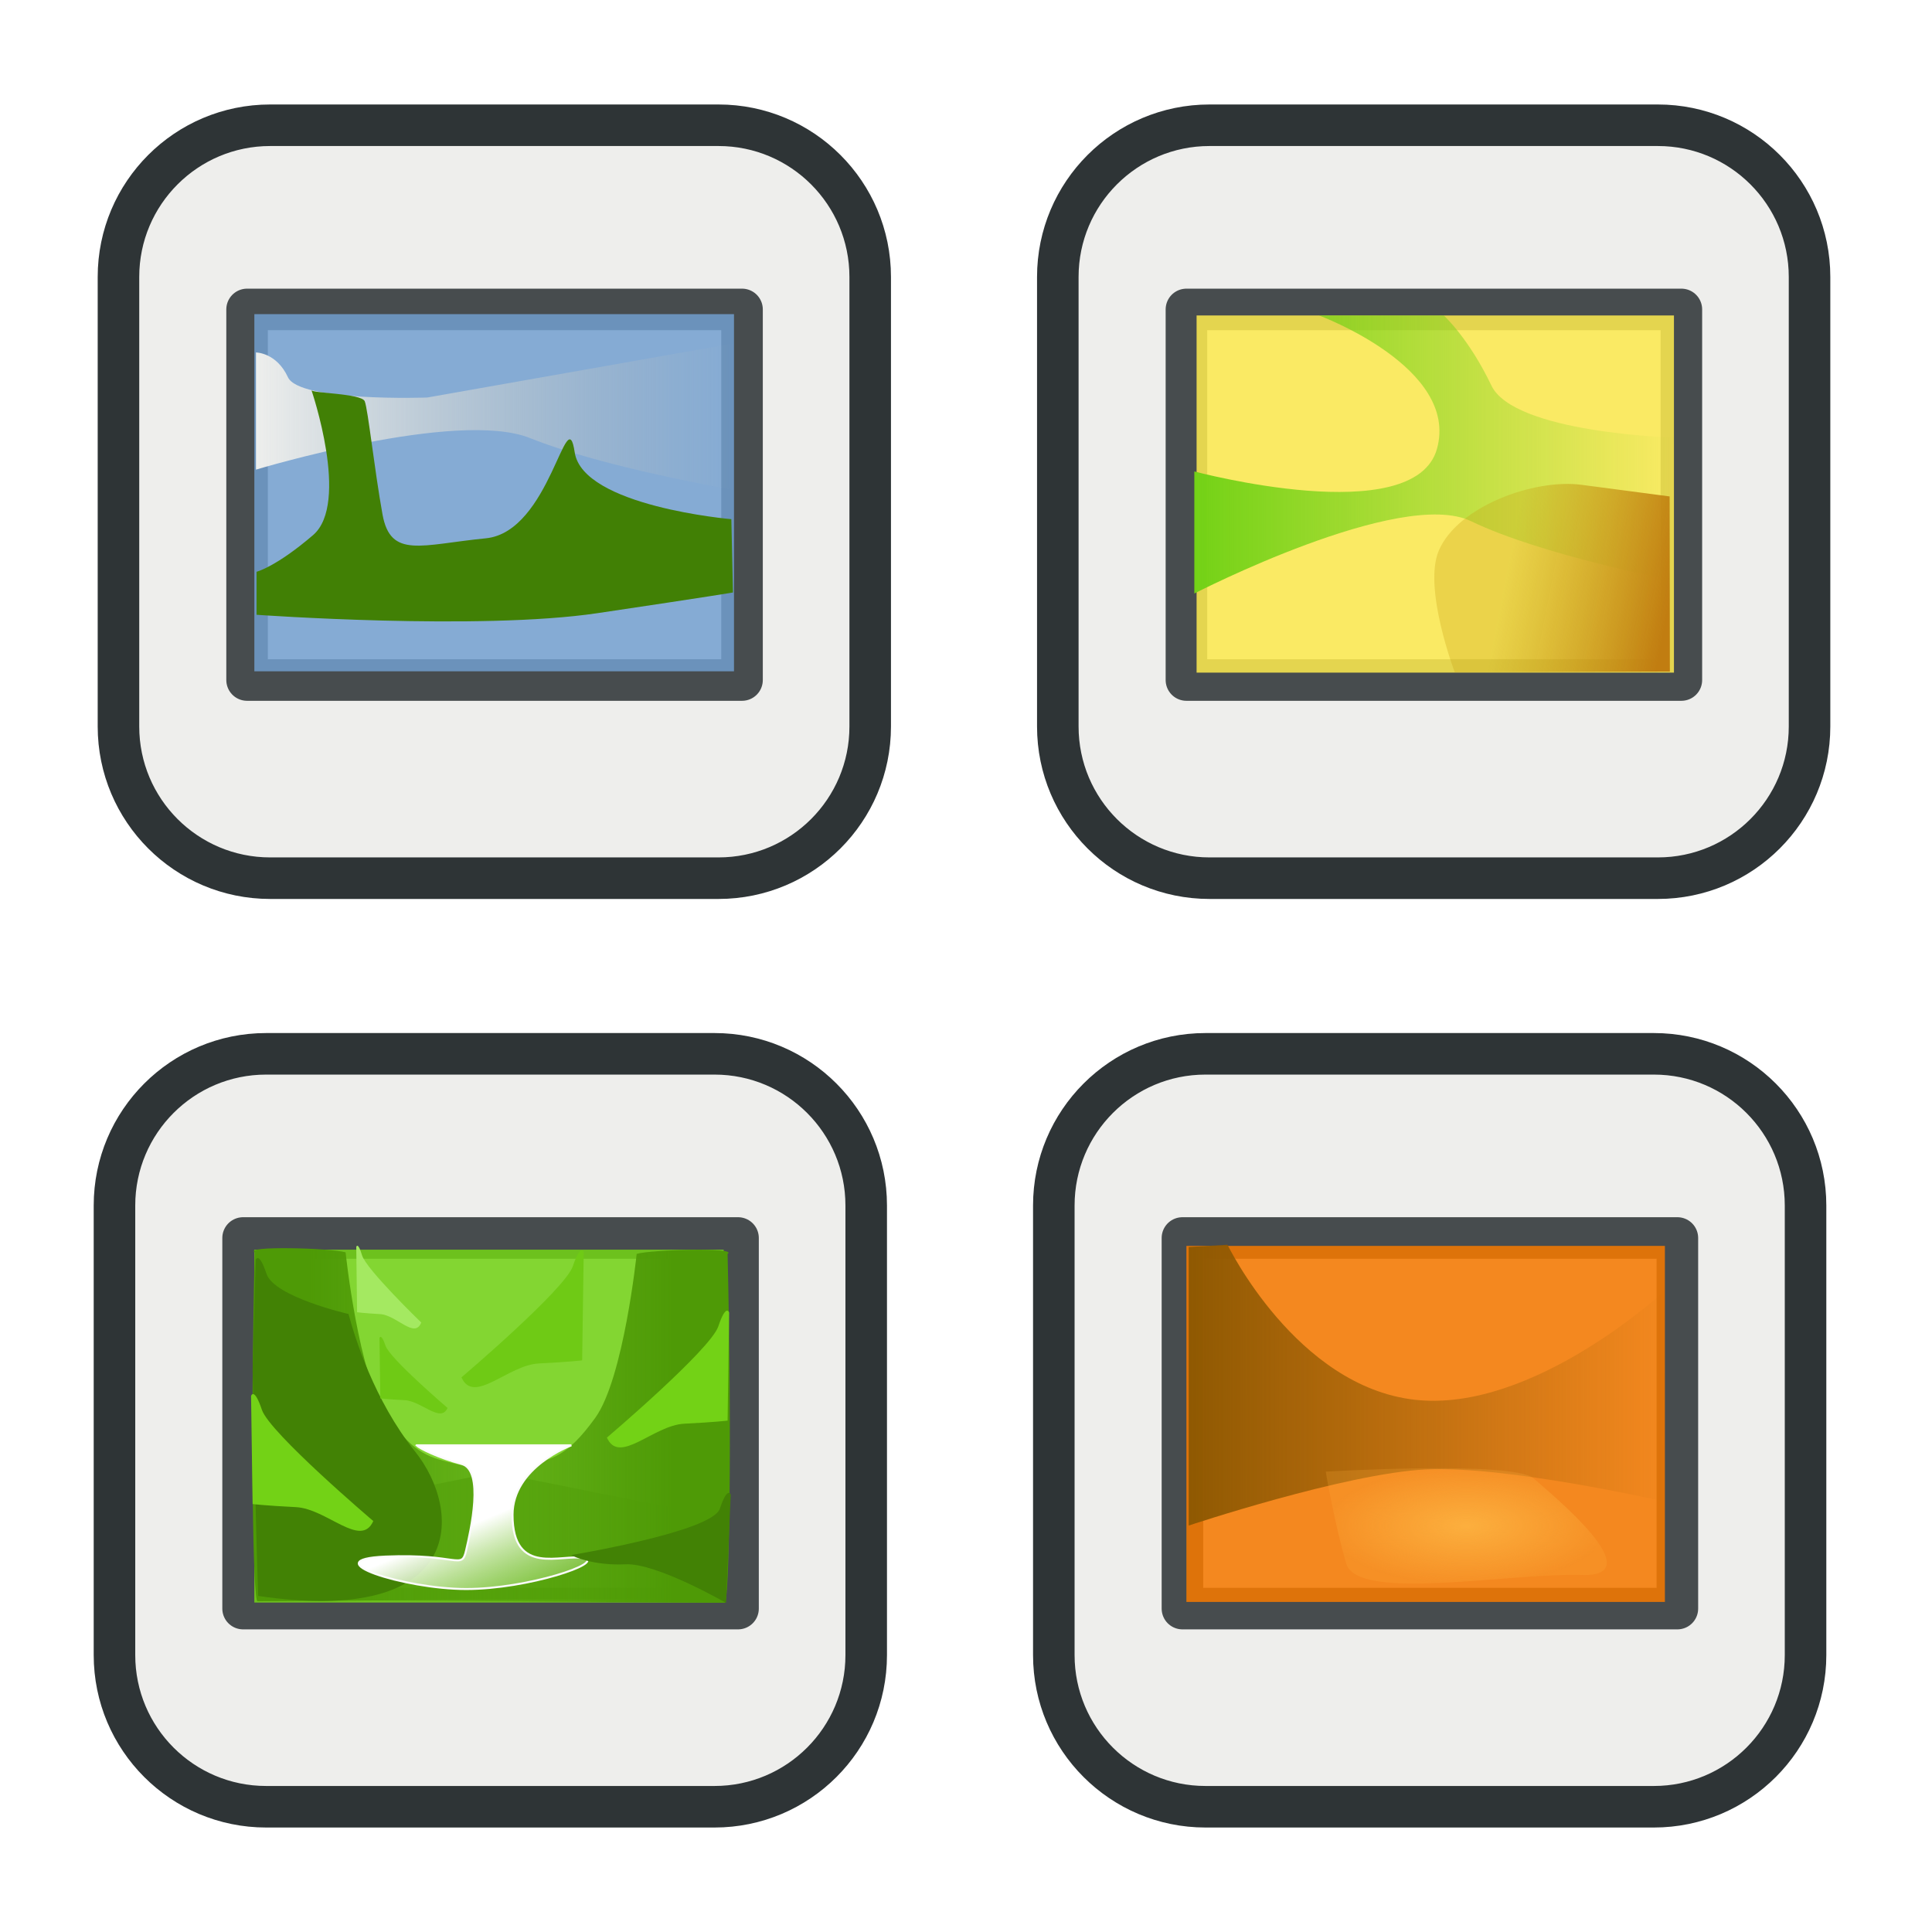
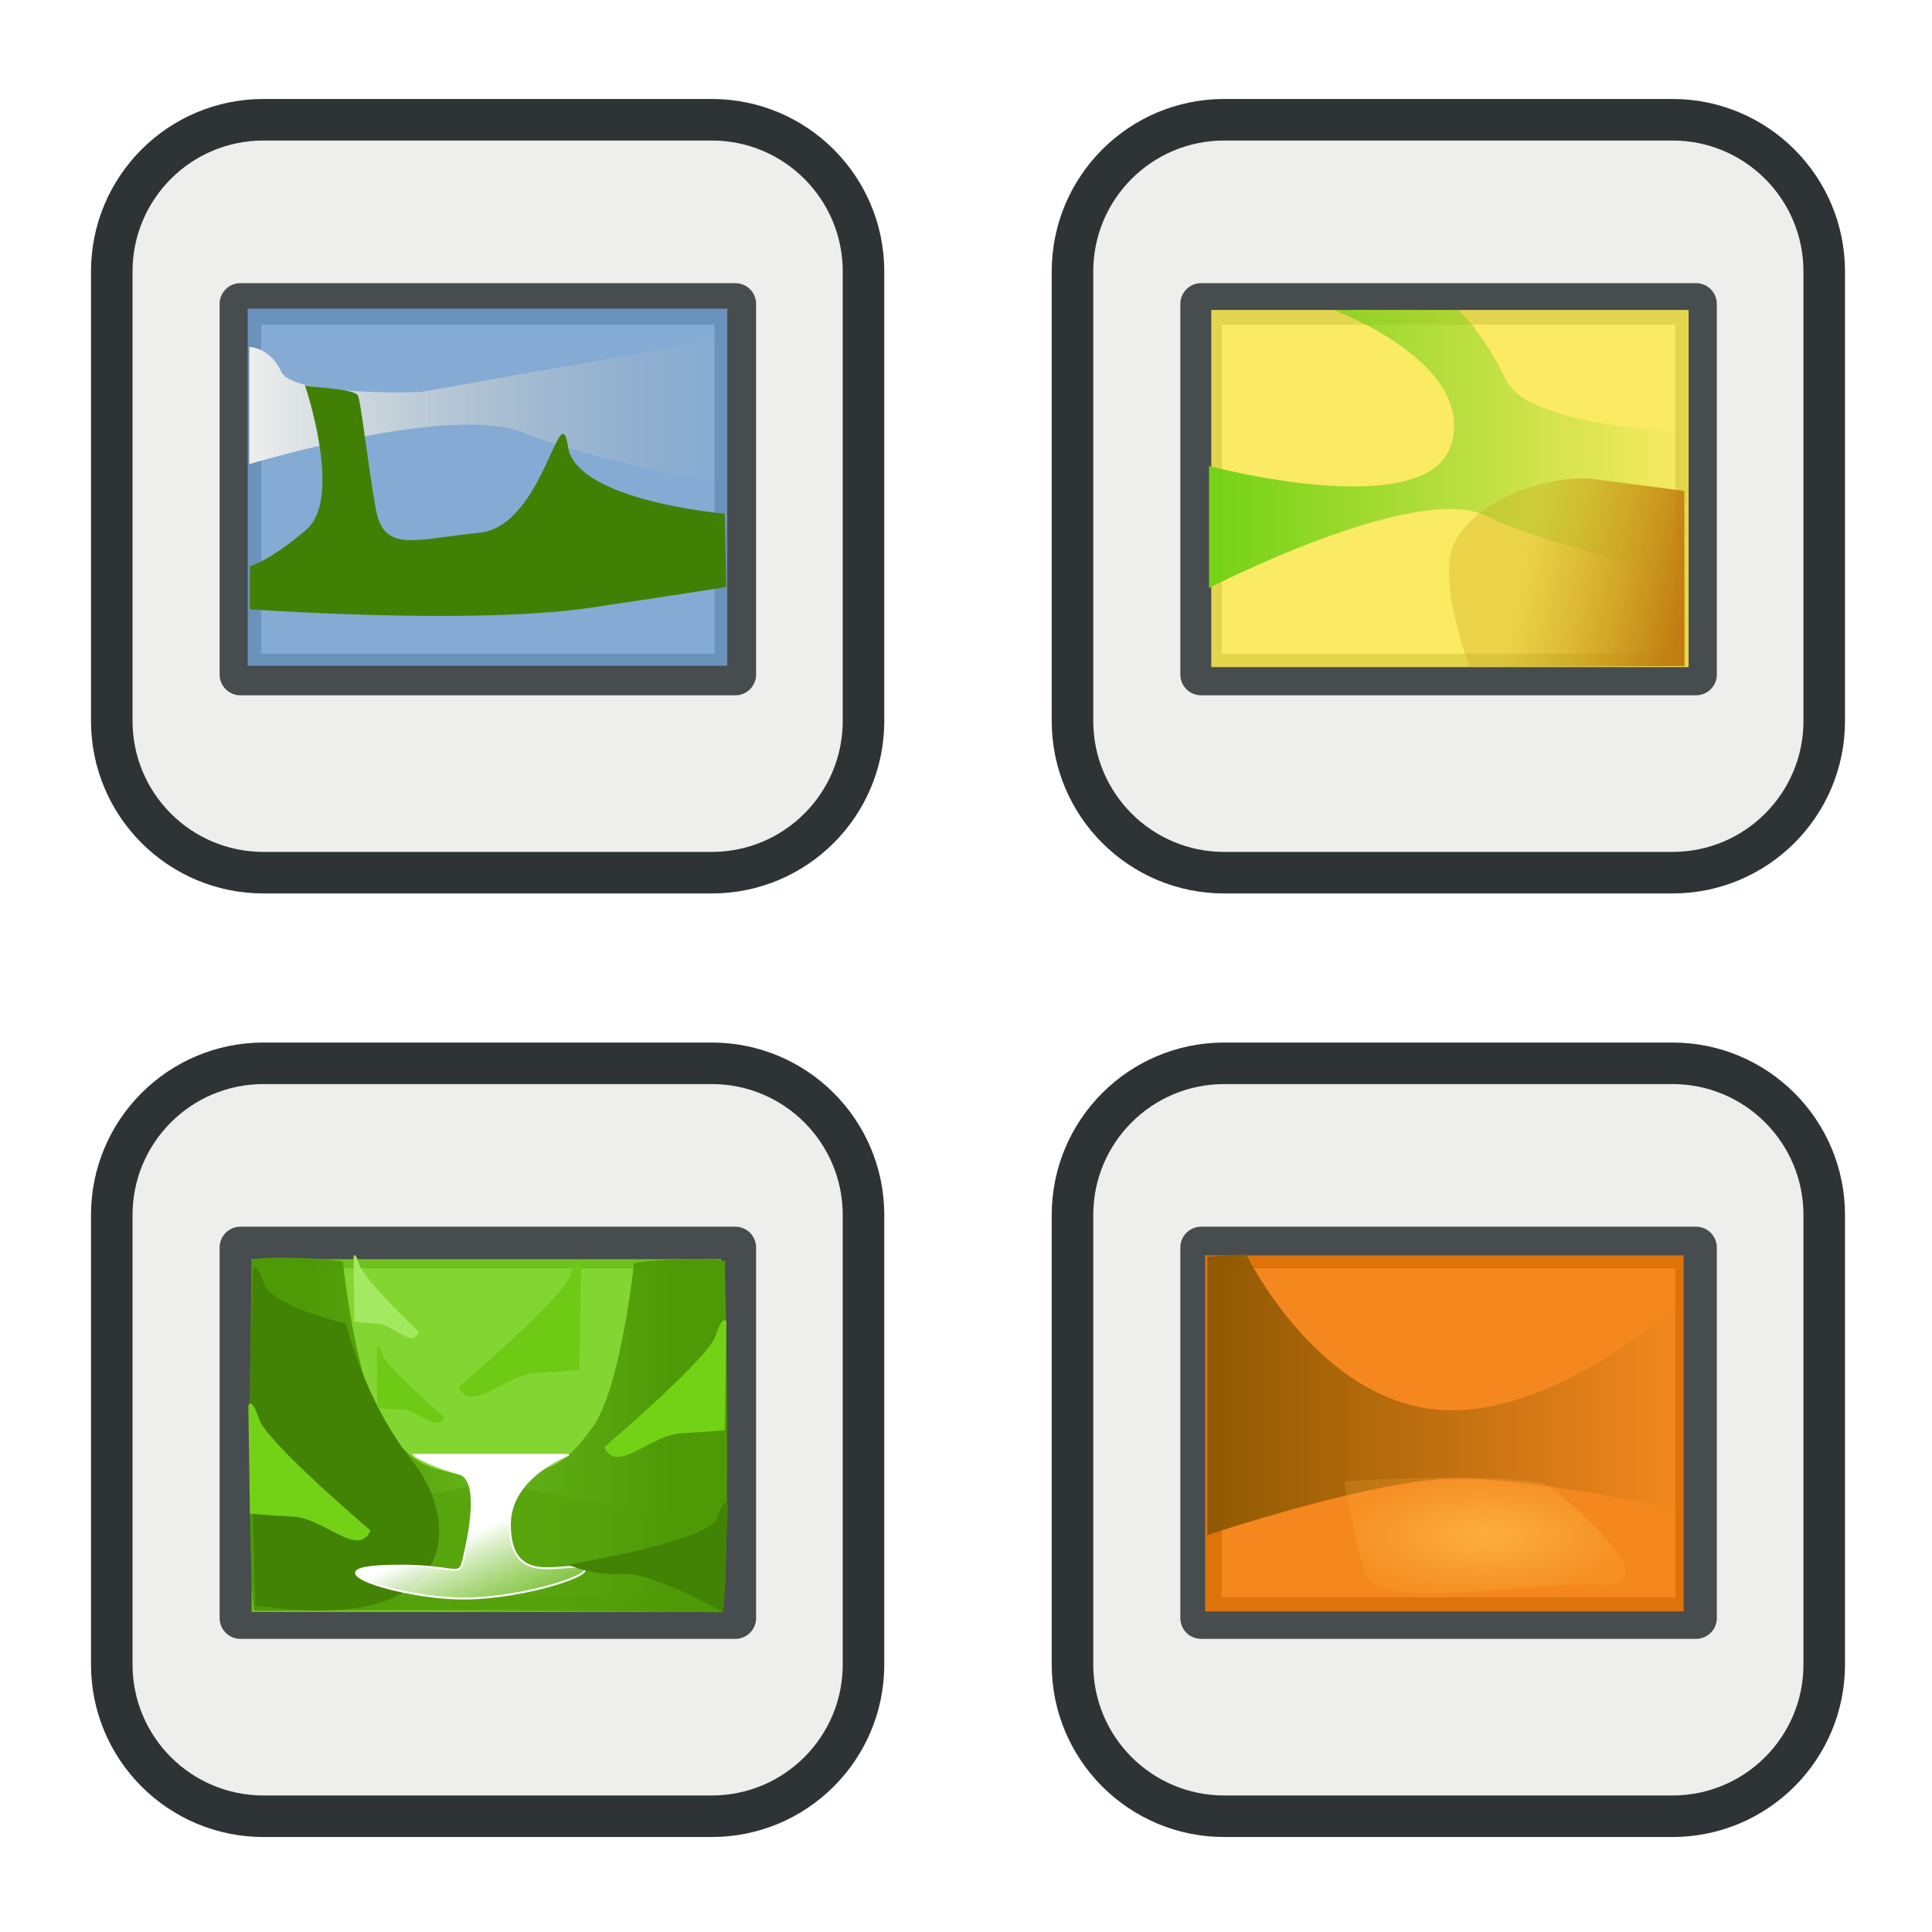
<svg xmlns="http://www.w3.org/2000/svg" xmlns:xlink="http://www.w3.org/1999/xlink" width="595.276pt" height="595.276pt" viewBox="0 0 595.276 595.276" version="1.2" id="svg3834">
  <defs id="defs3836">
    <linearGradient id="linearGradient3767">
      <stop style="stop-color:#2e3436;stop-opacity:1;" offset="0" id="stop3769" />
      <stop id="stop3775" offset="0.201" style="stop-color:#2e3436;stop-opacity:0.498;" />
      <stop style="stop-color:#ffffff;stop-opacity:1;" offset="1" id="stop3771" />
    </linearGradient>
    <linearGradient id="linearGradient3748">
      <stop style="stop-color:#fcaf3e;stop-opacity:1;" offset="0" id="stop3750" />
      <stop style="stop-color:#fcaf3e;stop-opacity:0.193;" offset="1" id="stop3752" />
    </linearGradient>
    <linearGradient id="linearGradient3738">
      <stop style="stop-color:#c17d11;stop-opacity:1;" offset="0" id="stop3740" />
      <stop style="stop-color:#c6a111;stop-opacity:0.307;" offset="1" id="stop3742" />
    </linearGradient>
    <linearGradient id="linearGradient3706">
      <stop id="stop3708" offset="0" style="stop-color:#ffffff;stop-opacity:1;" />
      <stop id="stop3710" offset="1" style="stop-color:#73d216;stop-opacity:0;" />
    </linearGradient>
    <linearGradient id="linearGradient3686">
      <stop style="stop-color:#73d216;stop-opacity:1;" offset="0" id="stop3688" />
      <stop style="stop-color:#73d216;stop-opacity:0;" offset="1" id="stop3690" />
    </linearGradient>
    <linearGradient id="linearGradient3668">
      <stop style="stop-color:#eeefed;stop-opacity:1;" offset="0" id="stop3670" />
      <stop style="stop-color:#babdb6;stop-opacity:0;" offset="1" id="stop3672" />
    </linearGradient>
    <linearGradient id="linearGradient3642">
      <stop style="stop-color:#8f5902;stop-opacity:1;" offset="0" id="stop3644" />
      <stop style="stop-color:#8f5902;stop-opacity:0;" offset="1" id="stop3646" />
    </linearGradient>
    <linearGradient id="linearGradient3624">
      <stop style="stop-color:#4e9a06;stop-opacity:1;" offset="0" id="stop3626" />
      <stop style="stop-color:#4e9a06;stop-opacity:0;" offset="1" id="stop3628" />
    </linearGradient>
    <clipPath id="clip1">
      <path d="M 18 46.641 L 290 46.641 L 290 250.641 L 18 250.641 Z M 18 46.641 " id="path3839" />
    </clipPath>
    <clipPath id="clip2">
      <path d="M 304.629 46.641 L 576.629 46.641 L 576.629 250.641 L 304.629 250.641 Z M 304.629 46.641 " id="path3842" />
    </clipPath>
    <clipPath id="clip3">
      <path d="M 18 321.832 L 290 321.832 L 290 525.832 L 18 525.832 Z M 18 321.832 " id="path3845" />
    </clipPath>
    <clipPath id="clip4">
      <path d="M 304.629 321.832 L 576.629 321.832 L 576.629 525.832 L 304.629 525.832 Z M 304.629 321.832 " id="path3848" />
    </clipPath>
    <linearGradient xlink:href="#linearGradient3668" id="linearGradient4035" gradientUnits="userSpaceOnUse" gradientTransform="matrix(0.8,0,0,0.8,0.6149541,-43.04679)" x1="79.945" y1="206.526" x2="308.148" y2="206.526" />
    <linearGradient xlink:href="#linearGradient3686" id="linearGradient4052" gradientUnits="userSpaceOnUse" gradientTransform="matrix(0.6427484,0,0,0.6406992,74.99536,41.3956)" x1="441.948" y1="167.39" x2="672.325" y2="167.39" />
    <linearGradient xlink:href="#linearGradient3738" id="linearGradient4054" gradientUnits="userSpaceOnUse" gradientTransform="matrix(0.6427484,0,0,0.6406992,74.99536,41.3956)" x1="670.409" y1="237.372" x2="592.529" y2="222.152" />
    <linearGradient xlink:href="#linearGradient3624" id="linearGradient4089" gradientUnits="userSpaceOnUse" x1="105.775" y1="551.679" x2="311.409" y2="551.679" />
    <linearGradient xlink:href="#linearGradient3624" id="linearGradient4091" gradientUnits="userSpaceOnUse" gradientTransform="matrix(-0.8,0,0,0.8,312.6085,0.6149542)" x1="105.775" y1="551.679" x2="311.409" y2="551.679" />
    <linearGradient xlink:href="#linearGradient3706" id="linearGradient4093" gradientUnits="userSpaceOnUse" gradientTransform="matrix(0.8,0,0,0.8,10.45422,29.5178)" x1="181.402" y1="553.843" x2="212.201" y2="626.1" />
    <linearGradient xlink:href="#linearGradient3642" id="linearGradient4095" gradientUnits="userSpaceOnUse" gradientTransform="matrix(0.8,0,0,0.8,0,14.7845)" x1="443.035" y1="506.021" x2="672.325" y2="506.021" />
    <radialGradient xlink:href="#linearGradient3748" id="radialGradient4097" gradientUnits="userSpaceOnUse" gradientTransform="matrix(1,0,0,0.4216356,0,343.0491)" cx="576.743" cy="593.137" fx="576.743" fy="593.137" r="67.395" />
  </defs>
-   <g id="g4065" transform="translate(-13.529,11.06916)">
+   <g id="g4065" transform="translate(-14.36271,13.99402)">
    <rect ry="46.737" y="313.627" x="48.8" height="231.988" width="231.619" id="rect3880" style="fill:#eeeeec;fill-opacity:1;stroke:#2e3436;stroke-width:12.8;stroke-linejoin:round;stroke-miterlimit:4;stroke-opacity:1;stroke-dasharray:none" />
    <rect ry="0" y="370.372" x="88.428" height="114.189" width="152.502" id="rect3882" style="opacity:0.87;fill:none;stroke:#2e3436;stroke-width:12.8;stroke-linejoin:round;stroke-miterlimit:4;stroke-opacity:1;stroke-dasharray:none;stroke-dashoffset:0" />
    <g transform="matrix(0.7751997,0,0,0.774063,43.68957,90.57712)" id="g3833">
      <rect style="opacity:0.87;fill:#73d216;fill-opacity:1;stroke:none" id="rect3610" width="233.182" height="175.566" x="77.727" y="457.645" transform="scale(0.8,0.8)" />
      <path style="fill:url(#linearGradient4089);fill-opacity:1;stroke:none" d="m 123.07,458.957 c 0,0 6.468,62.042 20.6,81.609 14.132,19.568 21.442,20.478 34.487,23.739 13.045,3.261 131.665,26.509 131.665,26.509 l 1.087,40.223 -231.6,1.537 c -2.231,0.327 -3.639,-80.156 -1.402,-173.617 -5.435,-3.261 37.553,-2.174 45.162,0 z" id="path3614" transform="scale(0.8,0.8)" />
      <path id="path3712" d="m 214.153,367.781 c 0,0 -5.174,49.633 -16.48,65.288 -11.306,15.654 -17.154,16.382 -27.59,18.991 -10.436,2.609 -105.332,21.207 -105.332,21.207 l -0.87,32.178 185.28,1.23 c 1.785,0.262 2.911,-64.125 1.121,-138.894 4.348,-2.609 -30.042,-1.739 -36.13,0 z" style="fill:url(#linearGradient4091);fill-opacity:1;stroke:none" />
      <path style="fill:#428205;fill-opacity:1;stroke:none" d="m 99.623,391.726 c 0,0 -29.518,-6.764 -32.593,-15.989 -3.075,-9.224 -4.305,-5.535 -4.305,-5.535 l -1.23,43.662 c 0,0 1.259,65.619 2.242,90.082 82.597,12.157 81.306,-33.723 62.328,-57.49 -16.287,-20.397 -23.983,-45.507 -26.443,-54.731 z" id="path3720" />
      <path style="fill:url(#linearGradient4093);fill-opacity:1;stroke:#fbfbfb;stroke-width:0.8px;stroke-linecap:butt;stroke-linejoin:miter;stroke-opacity:1" d="m 126.681,443.997 61.495,0 c 0,0 -23.368,8.609 -23.368,27.673 -1e-5,24.721 19.679,15.374 28.288,17.219 8.609,1.845 -22.138,12.299 -46.737,12.299 -24.598,0 -60.88,-11.684 -31.978,-12.914 28.903,-1.23 30.133,5.535 31.978,-2.46 1.845,-7.994 7.379,-31.978 -1.845,-34.437 -9.224,-2.46 -16.604,-6.15 -17.834,-7.379 z" id="path3694" />
      <path style="fill:#428205;fill-opacity:1;stroke:none" d="m 235.22,609.573 c 0,0 69.951,-11.53 73.794,-23.061 3.843,-11.53 5.381,-6.918 5.381,-6.918 l -2.306,53.808 c 0,0 -34.591,-19.986 -49.965,-19.217 -15.374,0.769 -26.136,-3.843 -26.904,-4.612 z" id="path3716" transform="scale(0.8,0.8)" />
      <path id="path3718" d="m 109.462,474.13 c 0,0 -41.202,-35.052 -44.277,-44.277 -3.075,-9.224 -4.305,-5.535 -4.305,-5.535 l 0.615,43.047 c 0,0 4.92,0.615 17.219,1.23 12.299,0.615 25.828,16.604 30.748,5.535 z" style="fill:#73d216;fill-opacity:1;stroke:none" />
      <path style="fill:#73d216;fill-opacity:1;stroke:none" d="m 202.32,440.922 c 0,0 41.202,-35.052 44.277,-44.277 3.075,-9.224 4.305,-5.535 4.305,-5.535 l -0.615,43.047 c 0,0 -4.92,0.615 -17.219,1.23 -12.299,0.615 -25.828,16.604 -30.748,5.535 z" id="path3722" />
      <path id="path3724" d="m 144.514,416.939 c 0,0 41.202,-35.052 44.277,-44.277 3.075,-9.224 4.305,-5.535 4.305,-5.535 l -0.615,43.047 c 0,0 -4.92,0.615 -17.219,1.23 -12.299,0.615 -25.828,16.604 -30.748,5.535 z" style="fill:#6fca15;fill-opacity:1;stroke:none" />
      <path style="fill:#a4e961;fill-opacity:1;stroke:none" d="m 128.525,395.11 c 0,0 -21.905,-21.192 -23.54,-26.769 -1.635,-5.577 -2.289,-3.346 -2.289,-3.346 l 0.327,26.026 c 0,0 2.615,0.372 9.154,0.744 6.539,0.372 13.731,10.038 16.347,3.346 z" id="path3726" />
      <path style="fill:#6fca15;fill-opacity:1;stroke:none" d="m 138.98,429.108 c 0,0 -22.948,-19.608 -24.66,-24.768 -1.713,-5.16 -2.398,-3.096 -2.398,-3.096 l 0.343,24.08 c 0,0 2.74,0.344 9.59,0.688 6.85,0.344 14.385,9.288 17.125,3.096 z" id="path3728" />
    </g>
  </g>
-   <g id="g4056" transform="translate(22.13835,18.44862)">
+   <g id="g4056" transform="translate(20.07473,16.75366)">
    <rect style="fill:#eeeeec;fill-opacity:1;stroke:#2e3436;stroke-width:12.8;stroke-linejoin:round;stroke-miterlimit:4;stroke-opacity:1;stroke-dasharray:none" id="rect3874" width="231.619" height="231.988" x="14.363" y="20.144" ry="46.737" />
    <rect style="opacity:0.87;fill:none;stroke:#2e3436;stroke-width:12.8;stroke-linejoin:round;stroke-miterlimit:4;stroke-opacity:1;stroke-dasharray:none;stroke-dashoffset:0" id="rect3876" width="152.502" height="114.189" x="53.99" y="76.889" ry="0" />
    <g transform="matrix(0.8091723,0,0,0.7983476,4.157386,12.39883)" id="g3828">
      <g id="g3863">
        <rect y="82.601" x="64.356" height="137.844" width="182.632" id="rect2834" style="opacity:0.841;fill:#729fcf;fill-opacity:1;stroke:none" />
        <path id="path3650" d="M 246.733,93.909 130.197,114.782 c 0,0 -48.702,1.739 -53.05,-7.827 -4.348,-9.566 -12.175,-9.566 -12.175,-9.566 l 0,45.223 c 0,0 76.532,-23.481 104.361,-12.175 27.83,11.306 77.401,20.003 77.401,20.003 l 0,-56.529 z" style="fill:url(#linearGradient4035);fill-opacity:1;stroke:none" />
        <path transform="scale(0.8,0.8)" id="path3730" d="m 107.617,139.902 c 0,0 18.449,54.577 0.769,69.951 -17.68,15.374 -26.904,17.68 -26.904,17.68 l 0,20.755 c 0,0 106.08,7.687 162.194,-0.769 56.115,-8.456 64.57,-9.993 64.57,-9.993 l -0.769,-35.36 c 0,0 -70.72,-6.15 -74.563,-32.285 -3.843,-26.136 -11.53,38.435 -42.278,41.509 -30.748,3.075 -45.353,9.993 -49.196,-11.53 -3.843,-21.523 -6.918,-50.734 -8.456,-54.577 -1.537,-3.843 -25.367,-3.843 -25.367,-5.381 z" style="fill:#418005;fill-opacity:1;stroke:none" />
      </g>
    </g>
  </g>
-   <g id="g4081" transform="translate(7.379459,11.06916)">
+   <g id="g4081" transform="translate(13.13281,13.99402)">
    <rect style="fill:#eeeeec;fill-opacity:1;stroke:#2e3436;stroke-width:12.8;stroke-linejoin:round;stroke-miterlimit:4;stroke-opacity:1;stroke-dasharray:none" id="rect3886" width="231.619" height="231.988" x="317.316" y="313.627" ry="46.737" />
    <rect style="opacity:0.87;fill:none;stroke:#2e3436;stroke-width:12.8;stroke-linejoin:round;stroke-miterlimit:4;stroke-opacity:1;stroke-dasharray:none;stroke-dashoffset:0" id="rect3888" width="152.502" height="114.189" x="356.944" y="370.372" ry="0" />
    <g transform="matrix(0.8091724,0,0,0.7958371,71.0528,81.43956)" id="g3846">
      <rect style="opacity:0.87;fill:#f57900;fill-opacity:1;stroke:none" id="rect3612" width="227.747" height="172.305" x="443.535" y="457.645" transform="scale(0.8,0.8)" />
      <path style="fill:url(#linearGradient4095);fill-opacity:1;stroke:none" d="m 355.698,474.391 c 0,0 59.478,-20.18 90.446,-21.742 30.095,-1.518 89.577,12.175 89.577,12.175 l 1.739,-81.75 c 0,0 -50.441,47.832 -95.664,42.614 -45.223,-5.218 -71.313,-60.008 -71.313,-60.008 l -14.784,0.87 0,107.84 z" id="path3632" />
      <path style="fill:url(#radialGradient4097);fill-opacity:1;stroke:none" d="m 509.848,566.898 c 0,0 89.142,-5.435 98.926,3.261 9.784,8.697 56.529,47.832 22.829,46.745 -33.7,-1.087 -106.535,13.045 -111.971,-5.435 -5.435,-18.481 -9.784,-44.571 -9.784,-44.571 z" id="path3746" transform="scale(0.8,0.8)" />
    </g>
  </g>
-   <g id="g4045" transform="translate(8.609367,-8.609358)">
+   <g id="g4045" transform="translate(13.13281,-10.30432)">
    <rect ry="46.737" y="47.202" x="317.316" height="231.988" width="231.619" id="rect3873-4" style="fill:#eeeeec;fill-opacity:1;stroke:#2e3436;stroke-width:12.8;stroke-linejoin:round;stroke-miterlimit:4;stroke-opacity:1;stroke-dasharray:none" />
    <rect ry="0" y="103.947" x="356.944" height="114.189" width="152.502" id="rect3765" style="opacity:0.87;fill:none;stroke:#2e3436;stroke-width:12.8;stroke-linejoin:round;stroke-miterlimit:4;stroke-opacity:1;stroke-dasharray:none;stroke-dashoffset:0" />
    <rect y="105.808" x="360.077" height="110.047" width="147.082" id="rect3608" style="opacity:0.87;fill:#fce94f;fill-opacity:1;stroke:none" />
    <path id="path3676" d="m 397.808,105.808 c 0,0 43.321,16.02 36.334,41.094 -6.987,25.074 -74.764,6.965 -74.764,6.965 l 0,37.611 c 0,0 63.584,-32.736 85.245,-22.288 21.661,10.448 61.488,18.109 61.488,18.109 l 0.699,-43.88 c 0,0 -48.911,-1.393 -55.898,-16.02 -6.987,-14.627 -14.673,-21.592 -14.673,-21.592 l -38.43,0 z" style="fill:url(#linearGradient4052);fill-opacity:1;stroke:none" />
    <path id="path3736" d="m 439.623,215.741 c 0,0 -9.836,-25.831 -4.941,-37.43 5.748,-13.619 29.264,-22.262 43.958,-20.327 l 27.189,3.582 0.07,53.957 -66.276,0.218 z" style="fill:url(#linearGradient4054);fill-opacity:1;stroke:none" />
  </g>
</svg>
